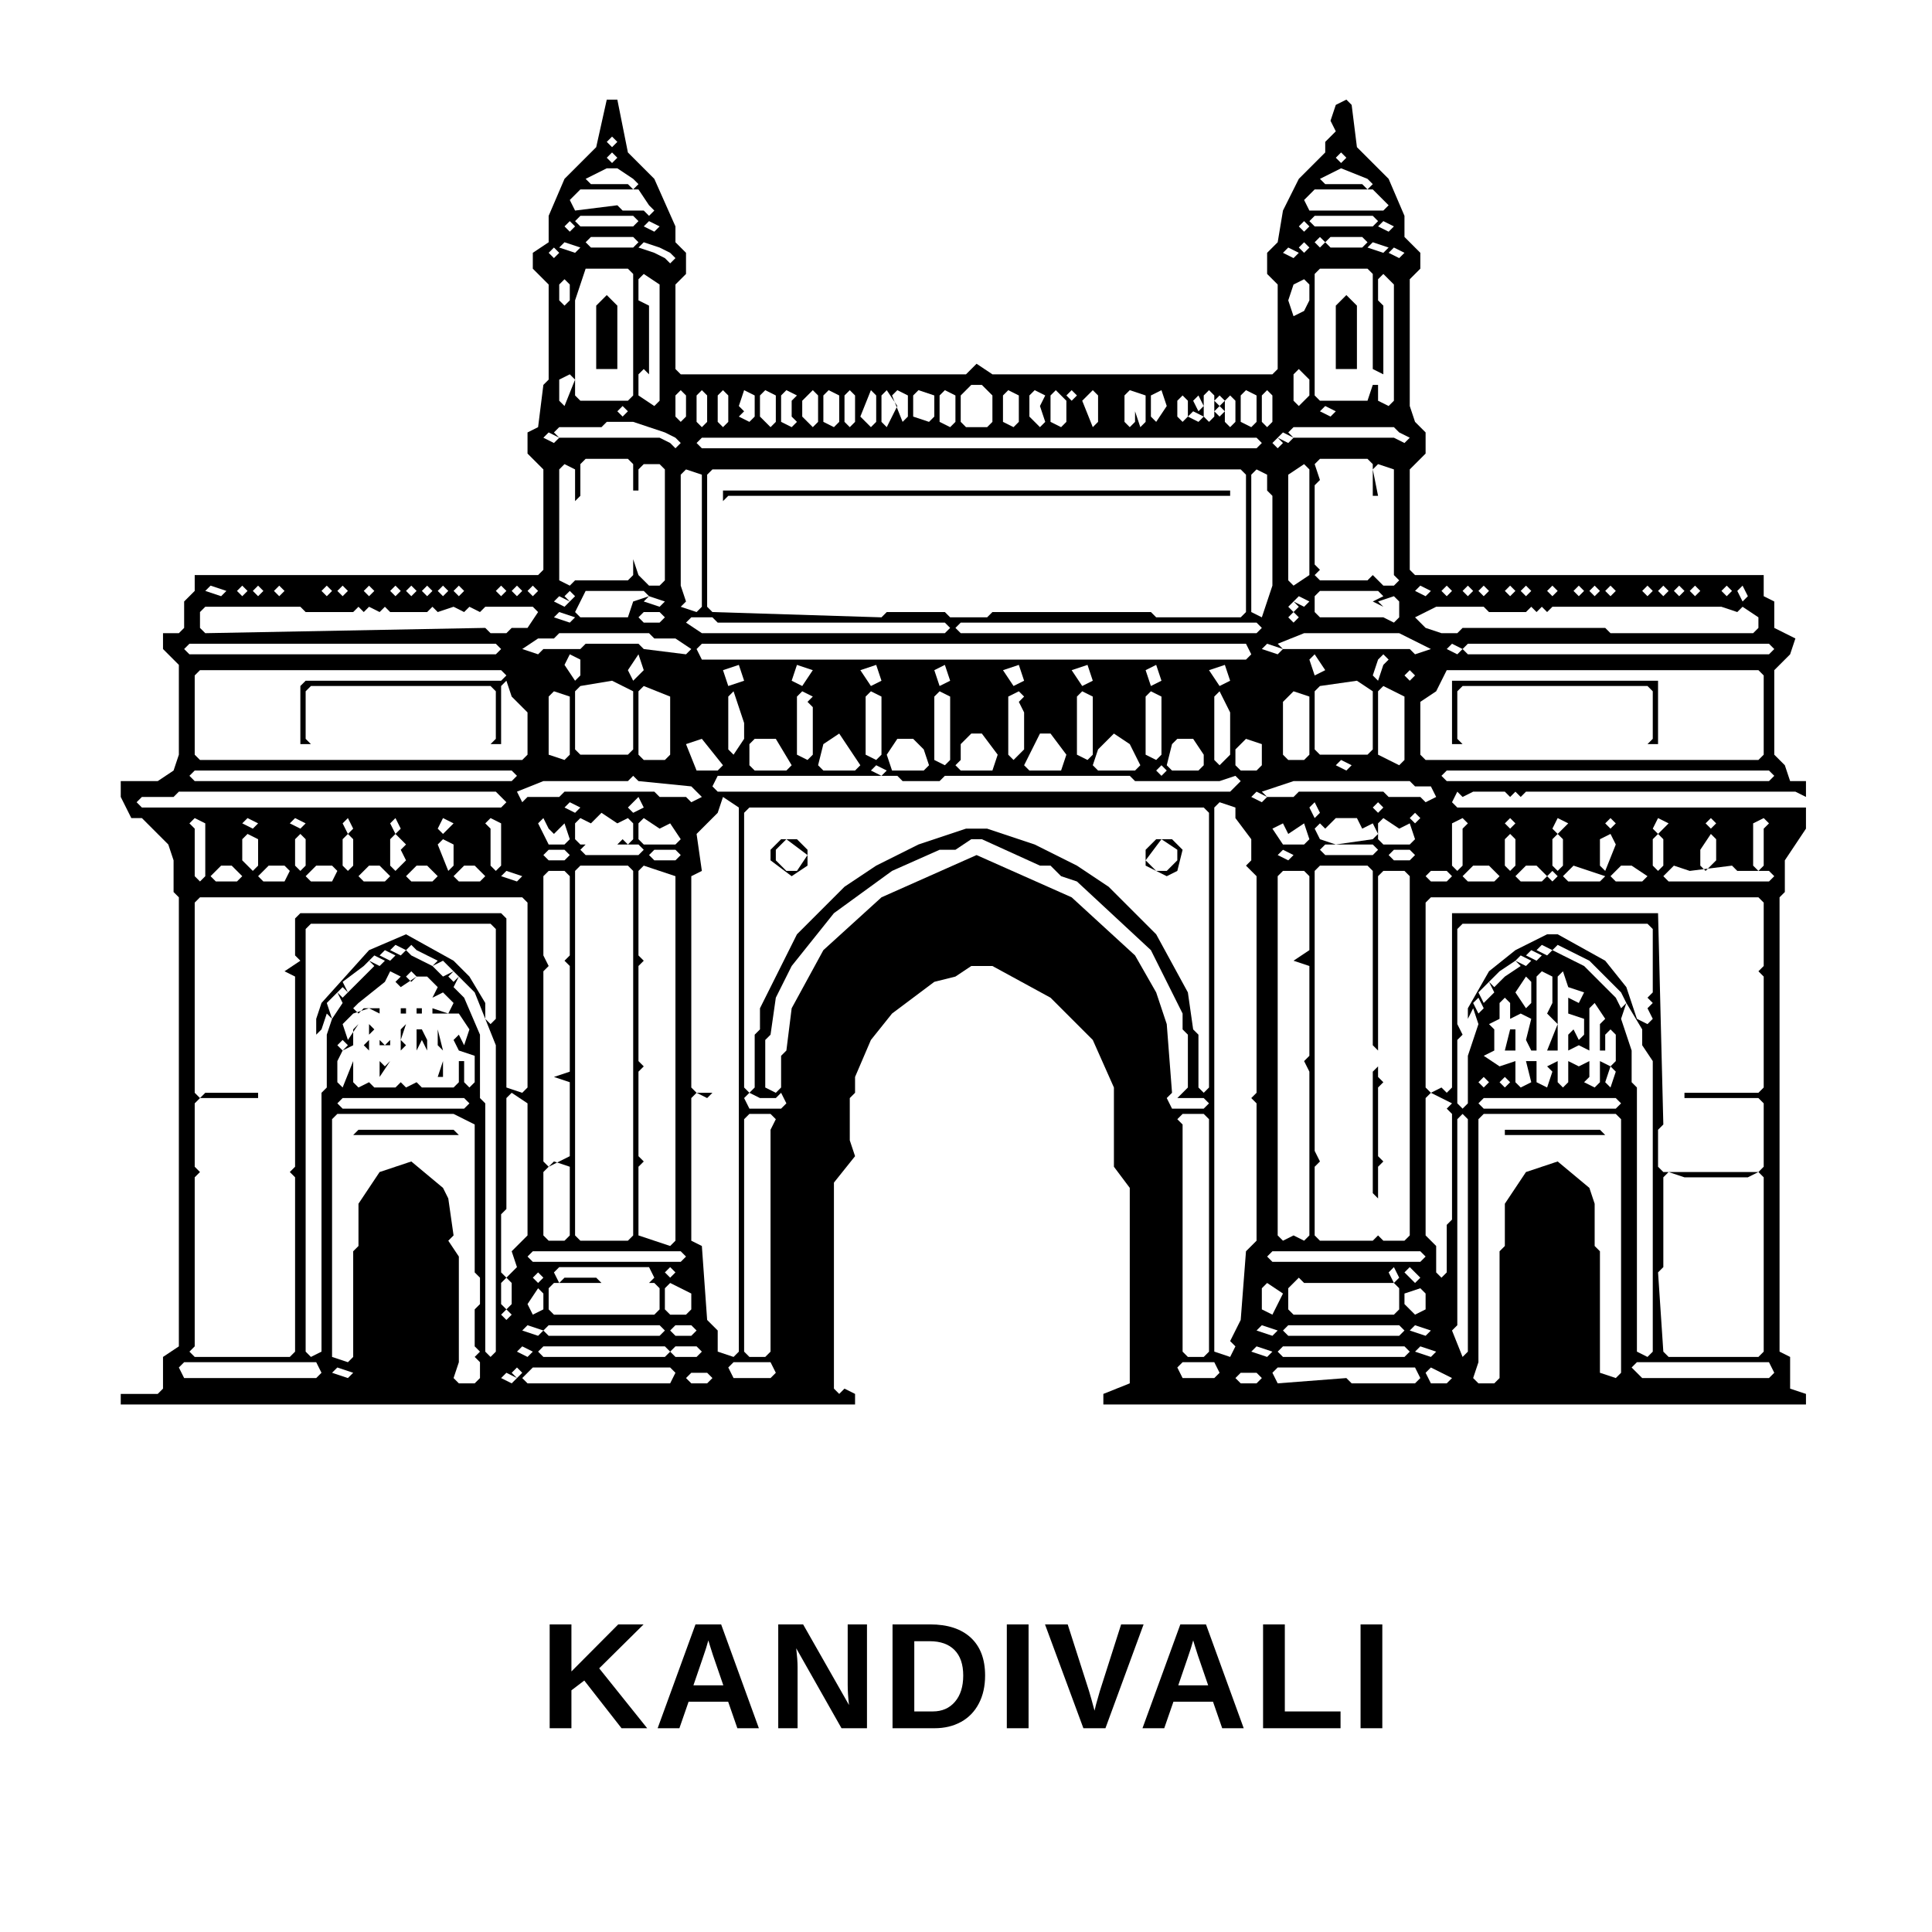
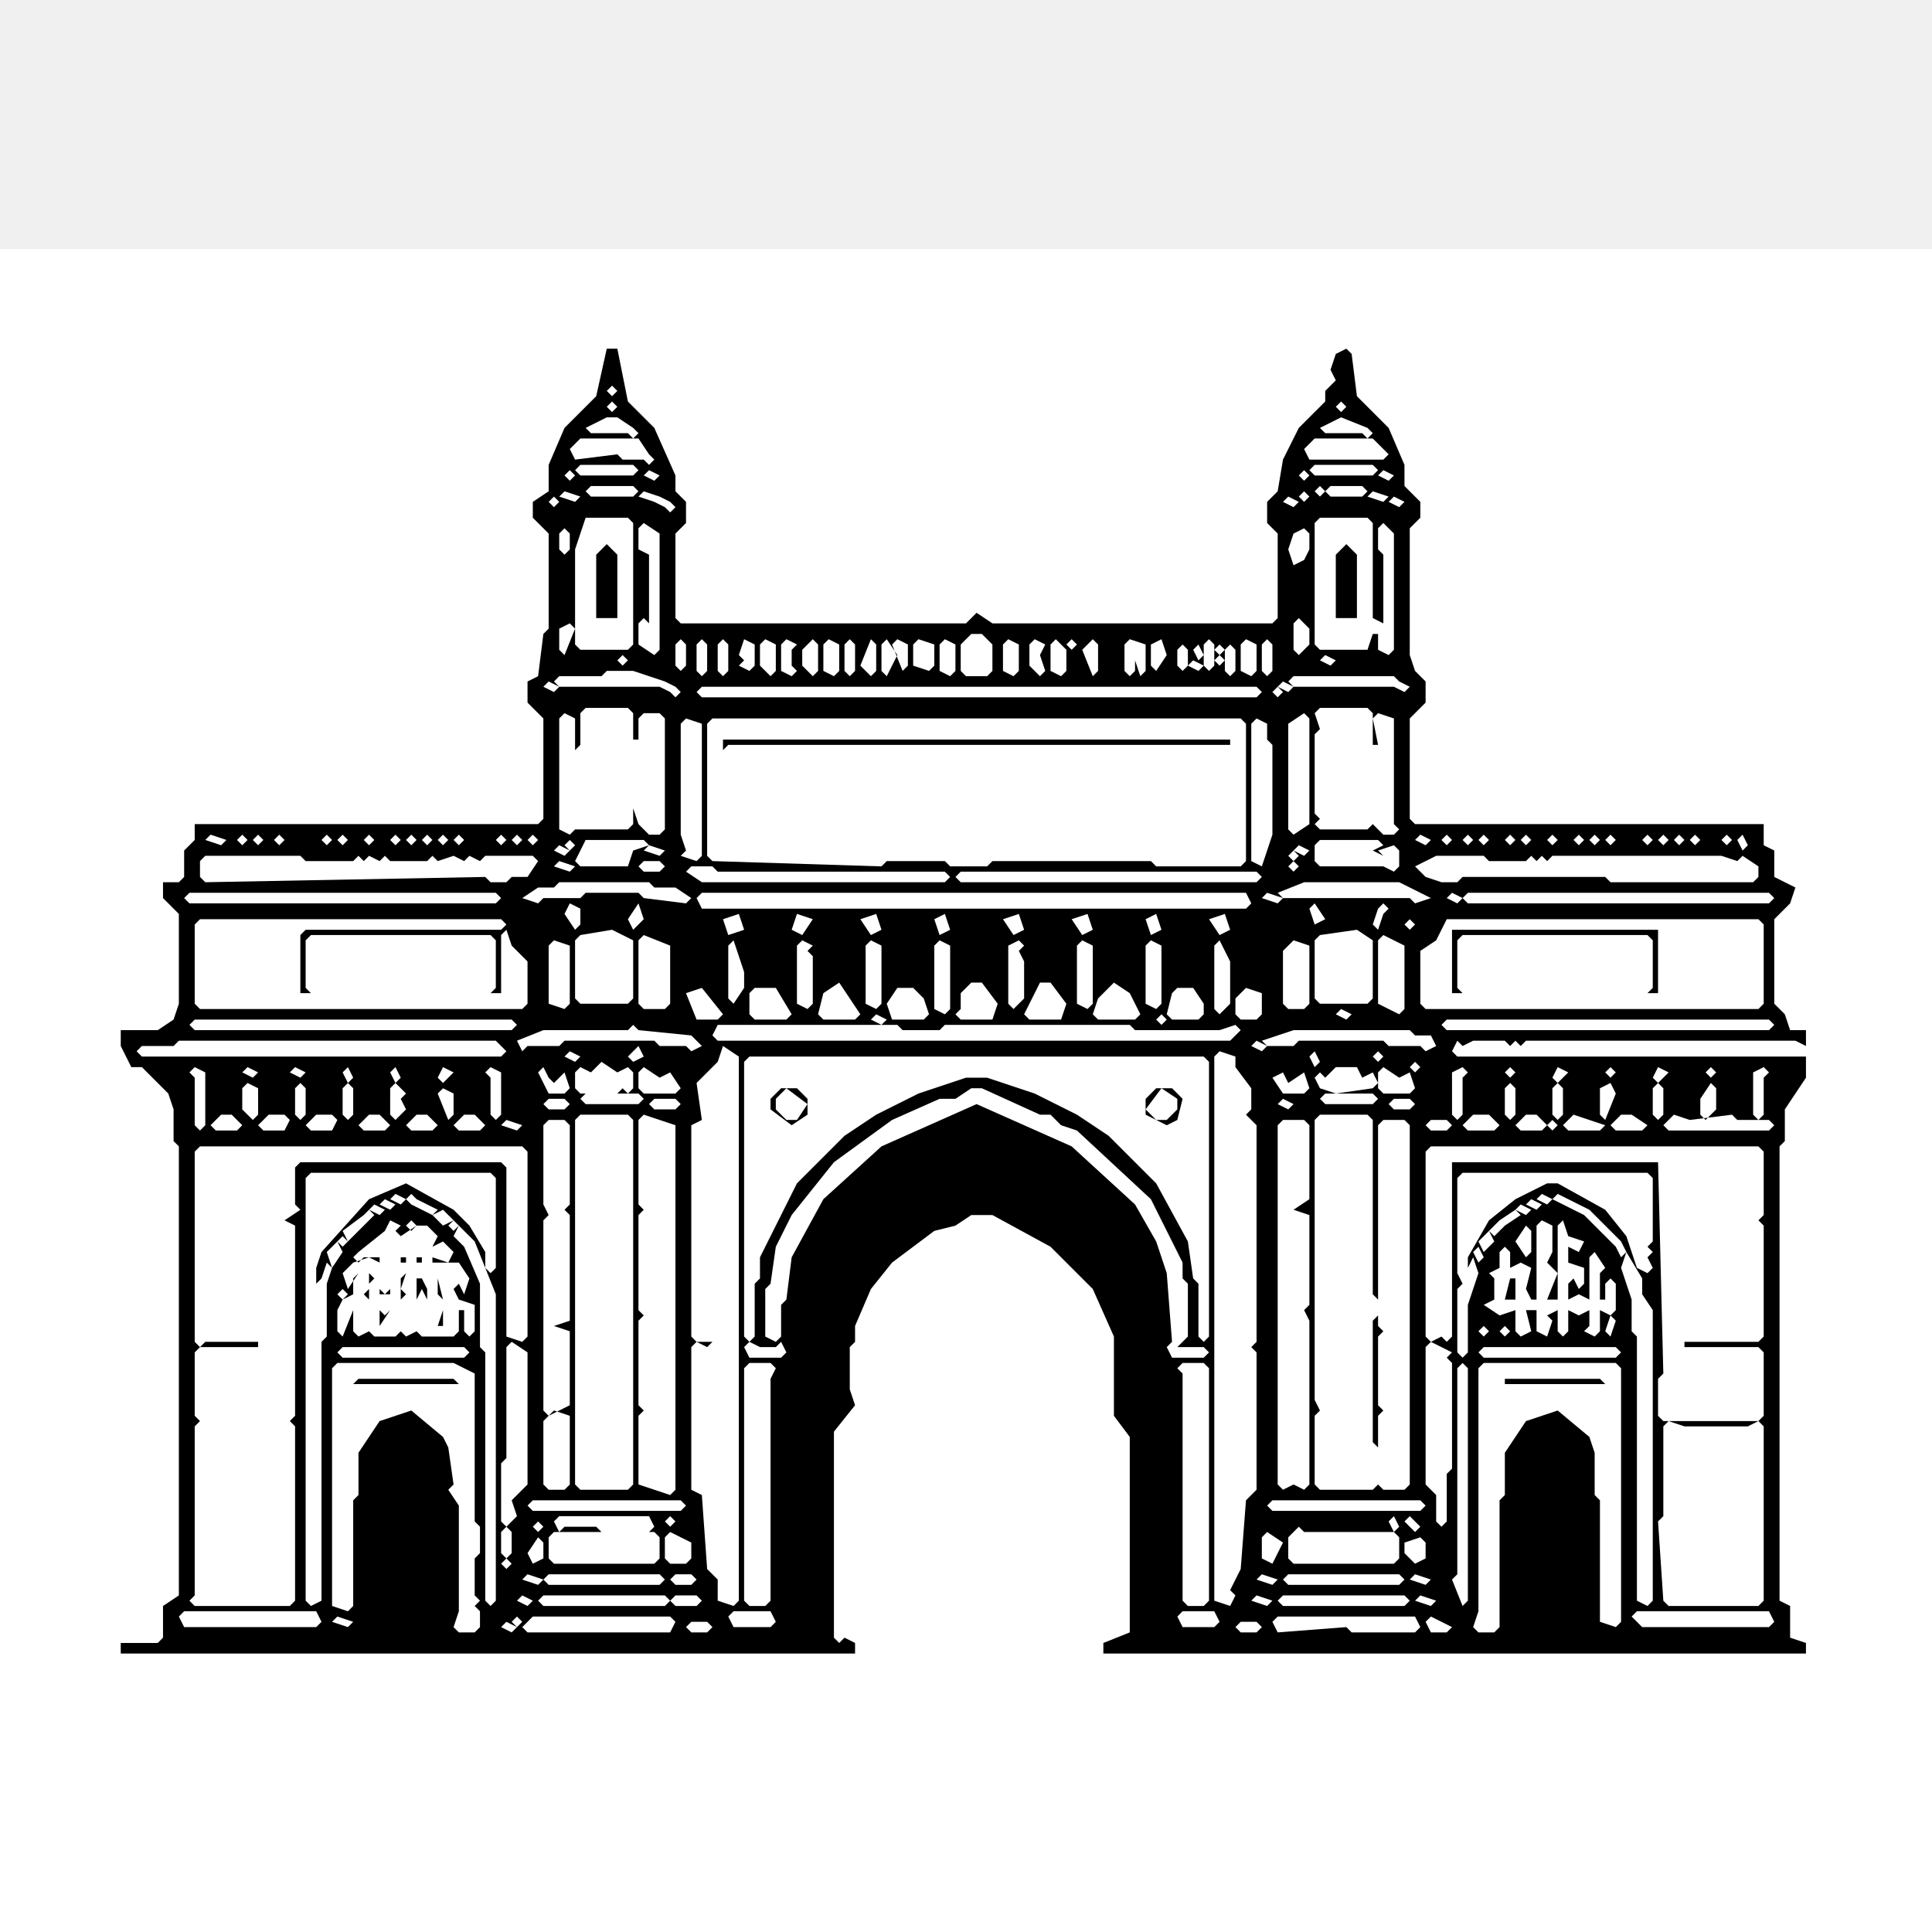
- <svg xmlns="http://www.w3.org/2000/svg" width="512" height="512" viewBox="0 0 512 512" role="img" aria-labelledby="title desc">
+ <svg xmlns="http://www.w3.org/2000/svg" width="512" height="512" viewBox="0 0 512 380" role="img" aria-labelledby="title desc">
  <rect width="512" height="512" fill="#fff" />
  <g transform="translate(32 26.4) scale(1.4)">
    <path d="M 8 101 L 8 104 L 11 107 L 11 124 L 10 127 L 7 129 L 0 129 L 0 132 L 2 136 L 4 136 L 9 141 L 10 144 L 10 150 L 11 151 L 11 236 L 8 238 L 8 244 L 7 245 L 0 245 L 0 247 L 139 247 L 139 245 L 137 244 L 136 245 L 135 244 L 135 205 L 139 200 L 138 197 L 138 189 L 139 188 L 139 185 L 142 178 L 146 173 L 154 167 L 158 166 L 161 164 L 165 164 L 176 170 L 184 178 L 188 187 L 188 202 L 191 206 L 191 243 L 186 245 L 186 247 L 319 247 L 319 245 L 316 244 L 316 238 L 314 237 L 314 151 L 315 150 L 315 144 L 319 138 L 319 134 L 253 134 L 252 133 L 253 131 L 254 132 L 256 131 L 262 131 L 263 132 L 264 131 L 265 132 L 266 131 L 317 131 L 319 132 L 319 129 L 316 129 L 315 126 L 313 124 L 313 108 L 316 105 L 317 102 L 313 100 L 313 95 L 311 94 L 311 90 L 245 90 L 244 89 L 244 70 L 247 67 L 247 63 L 245 61 L 244 58 L 244 34 L 246 32 L 246 29 L 243 26 L 243 22 L 240 15 L 234 9 L 233 1 L 232 0 L 230 1 L 229 4 L 230 6 L 228 8 L 228 10 L 223 15 L 220 21 L 219 27 L 217 29 L 217 33 L 219 35 L 219 51 L 218 52 L 165 52 L 162 50 L 160 52 L 106 52 L 105 51 L 105 35 L 107 33 L 107 29 L 105 27 L 105 24 L 101 15 L 96 10 L 94 0 L 92 0 L 90 9 L 84 15 L 81 22 L 81 27 L 78 29 L 78 32 L 81 35 L 81 53 L 80 54 L 79 62 L 77 63 L 77 67 L 80 70 L 80 89 L 79 90 L 14 90 L 14 93 L 12 95 L 12 100 L 11 101 Z M 211 242 L 212 241 L 215 241 L 216 242 L 215 243 L 212 243 Z M 107 242 L 108 241 L 111 241 L 112 242 L 111 243 L 108 243 Z M 72 242 L 73 241 L 75 242 L 74 243 Z M 247 241 L 248 240 L 252 242 L 251 243 L 248 243 Z M 218 241 L 219 240 L 245 240 L 246 242 L 245 243 L 233 243 L 232 242 L 219 243 Z M 76 242 L 78 240 L 104 240 L 105 241 L 104 243 L 77 243 Z M 74 241 L 75 240 L 76 241 L 75 242 Z M 40 241 L 41 240 L 44 241 L 43 242 Z M 286 240 L 287 239 L 312 239 L 313 241 L 312 242 L 288 242 Z M 200 240 L 201 239 L 207 239 L 208 241 L 207 242 L 201 242 Z M 115 240 L 116 239 L 123 239 L 124 241 L 123 242 L 116 242 Z M 11 240 L 12 239 L 37 239 L 38 241 L 37 242 L 12 242 Z M 245 237 L 246 236 L 249 237 L 248 238 Z M 219 237 L 220 236 L 243 236 L 244 237 L 243 238 L 220 238 Z M 214 237 L 215 236 L 218 237 L 217 238 Z M 104 237 L 105 236 L 109 236 L 110 237 L 109 238 L 105 238 Z M 79 237 L 80 236 L 103 236 L 104 237 L 103 238 L 80 238 Z M 75 237 L 76 236 L 78 237 L 77 238 Z M 244 233 L 245 232 L 248 233 L 247 234 Z M 220 233 L 221 232 L 242 232 L 243 233 L 242 234 L 221 234 Z M 215 233 L 216 232 L 219 233 L 218 234 Z M 104 233 L 105 232 L 108 232 L 109 233 L 108 234 L 105 234 Z M 80 233 L 81 232 L 102 232 L 103 233 L 102 234 L 81 234 Z M 76 233 L 77 232 L 80 233 L 79 234 Z M 72 230 L 73 229 L 74 230 L 73 231 Z M 243 226 L 246 225 L 247 226 L 247 229 L 245 230 L 243 228 Z M 79 225 L 80 226 L 80 229 L 78 230 L 77 228 Z M 217 224 L 220 226 L 218 230 L 216 229 L 216 225 Z M 103 225 L 104 224 L 108 226 L 108 229 L 107 230 L 104 230 L 103 229 Z M 81 225 L 82 224 L 101 224 L 102 225 L 102 229 L 101 230 L 82 230 L 81 229 Z M 221 225 L 223 223 L 224 224 L 241 224 L 242 225 L 242 229 L 241 230 L 222 230 L 221 229 Z M 73 223 L 74 224 L 74 228 L 73 229 L 72 228 L 72 224 Z M 244 223 L 245 222 L 246 223 L 245 224 Z M 78 223 L 79 222 L 80 223 L 79 224 Z M 243 222 L 244 221 L 245 222 L 244 223 Z M 240 222 L 241 221 L 242 223 L 241 224 Z M 103 222 L 104 221 L 105 222 L 104 223 Z M 82 222 L 83 221 L 100 221 L 101 223 L 100 224 L 91 224 L 90 223 L 84 223 L 83 224 Z M 217 219 L 218 218 L 246 218 L 247 219 L 246 220 L 218 220 Z M 77 219 L 78 218 L 106 218 L 107 219 L 106 220 L 78 220 Z M 293 203 L 296 204 L 308 204 L 310 203 L 311 204 L 311 237 L 310 238 L 293 238 L 292 237 L 291 222 L 292 221 L 292 204 Z M 15 203 L 32 203 L 33 204 L 33 237 L 32 238 L 14 238 L 13 237 L 14 236 L 14 204 Z M 82 201 L 85 202 L 85 215 L 84 216 L 81 216 L 80 215 L 80 203 Z M 258 192 L 283 192 L 284 193 L 284 241 L 283 242 L 280 241 L 280 218 L 279 217 L 279 209 L 278 206 L 272 201 L 266 203 L 262 209 L 262 217 L 261 218 L 261 242 L 260 243 L 257 243 L 256 242 L 257 239 L 257 193 Z M 262 195 L 262 196 L 281 196 L 280 195 Z M 254 192 L 255 193 L 255 237 L 254 238 L 252 233 L 253 232 L 253 193 Z M 201 192 L 205 192 L 206 193 L 206 237 L 205 238 L 202 238 L 201 237 L 201 194 L 200 193 Z M 119 192 L 123 192 L 124 193 L 123 195 L 123 237 L 122 238 L 119 238 L 118 237 L 118 193 Z M 41 192 L 63 192 L 67 194 L 67 222 L 68 223 L 68 228 L 67 229 L 67 236 L 68 237 L 67 238 L 68 239 L 68 242 L 67 243 L 64 243 L 63 242 L 64 239 L 64 219 L 62 216 L 63 215 L 62 208 L 61 206 L 55 201 L 49 203 L 45 209 L 45 217 L 44 218 L 44 238 L 43 239 L 40 238 L 40 193 Z M 44 196 L 64 196 L 63 195 L 45 195 Z M 257 190 L 258 189 L 283 189 L 284 190 L 283 191 L 258 191 Z M 41 190 L 42 189 L 65 189 L 66 190 L 65 191 L 42 191 Z M 248 188 L 252 190 L 251 191 L 252 192 L 252 212 L 251 213 L 251 222 L 250 223 L 249 222 L 249 217 L 247 215 L 247 189 Z M 198 189 L 199 188 L 200 189 L 205 189 L 206 190 L 205 191 L 199 191 Z M 118 189 L 119 188 L 121 189 L 124 189 L 125 188 L 126 190 L 125 191 L 119 191 Z M 74 188 L 77 190 L 77 215 L 74 218 L 75 221 L 73 223 L 72 222 L 72 211 L 73 210 L 73 189 Z M 261 186 L 262 185 L 263 186 L 262 187 Z M 257 186 L 258 185 L 259 186 L 258 187 Z M 282 183 L 283 184 L 282 187 L 281 186 Z M 41 179 L 42 178 L 43 179 L 42 180 Z M 39 173 L 40 174 L 39 177 L 38 176 Z M 285 171 L 288 176 L 288 179 L 290 182 L 290 237 L 289 238 L 287 237 L 287 187 L 286 186 L 286 180 L 284 174 Z M 44 172 L 45 171 L 46 172 L 45 173 Z M 256 171 L 257 170 L 258 172 L 257 173 Z M 283 170 L 284 169 L 285 171 L 284 172 Z M 41 169 L 42 171 L 40 174 L 39 171 Z M 282 169 L 283 168 L 284 169 L 283 170 Z M 41 169 L 42 168 L 43 169 L 42 170 Z M 281 168 L 282 167 L 283 168 L 282 169 Z M 259 167 L 260 169 L 258 171 L 257 169 Z M 280 167 L 281 166 L 282 167 L 281 168 Z M 266 166 L 267 167 L 267 171 L 266 172 L 264 169 Z M 259 167 L 260 166 L 261 167 L 260 168 Z M 64 166 L 67 169 L 71 179 L 71 237 L 70 238 L 69 237 L 69 190 L 68 189 L 68 177 L 65 170 L 63 168 Z M 279 166 L 280 165 L 281 166 L 280 167 Z M 269 165 L 271 166 L 271 171 L 270 173 L 272 175 L 270 180 L 272 180 L 272 166 L 273 165 L 274 168 L 277 169 L 276 171 L 274 170 L 274 173 L 277 174 L 277 177 L 276 178 L 275 176 L 274 177 L 274 180 L 276 179 L 278 180 L 278 172 L 279 171 L 281 174 L 280 175 L 280 180 L 281 180 L 281 177 L 282 176 L 283 177 L 283 182 L 282 183 L 280 182 L 280 186 L 279 187 L 277 186 L 278 185 L 278 182 L 276 183 L 274 182 L 274 186 L 273 187 L 272 186 L 272 182 L 270 183 L 271 184 L 270 187 L 268 186 L 268 182 L 266 182 L 267 186 L 265 187 L 264 186 L 264 182 L 261 183 L 258 181 L 260 180 L 260 176 L 259 175 L 261 174 L 261 171 L 262 170 L 263 171 L 263 174 L 265 173 L 267 174 L 266 178 L 267 180 L 268 180 L 268 166 Z M 264 176 L 263 176 L 262 180 L 264 180 Z M 260 166 L 261 165 L 262 166 L 261 167 Z M 62 166 L 63 165 L 64 166 L 63 167 Z M 54 166 L 55 165 L 56 166 L 55 167 Z M 42 175 L 44 173 L 47 172 L 49 173 L 49 172 L 46 172 L 45 171 L 50 167 L 51 165 L 53 166 L 52 167 L 53 168 L 56 166 L 58 166 L 60 168 L 59 170 L 61 169 L 63 171 L 62 173 L 59 172 L 59 173 L 64 173 L 66 176 L 65 179 L 64 177 L 63 178 L 64 180 L 67 181 L 67 186 L 66 187 L 65 186 L 65 182 L 64 182 L 64 186 L 63 187 L 57 187 L 56 186 L 56 182 L 56 186 L 54 187 L 53 186 L 53 182 L 53 186 L 52 187 L 48 187 L 47 186 L 47 182 L 47 186 L 45 187 L 44 186 L 44 182 L 42 187 L 41 186 L 41 182 L 42 180 L 44 179 L 44 176 L 45 175 L 43 178 Z M 61 182 L 60 185 L 61 185 Z M 51 182 L 50 183 L 49 182 L 49 185 Z M 60 176 L 60 179 L 61 180 Z M 56 176 L 56 180 L 57 178 L 58 180 L 58 178 L 57 176 Z M 54 175 L 53 176 L 53 180 L 54 179 L 53 178 Z M 51 175 L 51 178 L 50 179 L 49 178 L 49 179 L 51 179 Z M 47 175 L 47 178 L 46 179 L 47 180 L 47 177 L 48 176 Z M 56 172 L 56 173 L 57 173 L 57 172 Z M 53 172 L 53 173 L 54 173 L 54 172 Z M 278 165 L 279 164 L 280 165 L 279 166 Z M 46 164 L 47 165 L 43 169 L 42 167 Z M 277 164 L 278 163 L 279 164 L 278 165 Z M 264 163 L 265 164 L 262 166 L 261 165 Z M 59 164 L 61 163 L 63 165 L 61 166 Z M 46 164 L 47 163 L 48 164 L 47 165 Z M 275 163 L 276 162 L 278 163 L 277 164 Z M 264 163 L 265 162 L 267 163 L 266 164 Z M 57 163 L 58 162 L 60 163 L 59 164 Z M 47 163 L 48 162 L 50 163 L 49 164 Z M 273 162 L 274 161 L 276 162 L 275 163 Z M 266 162 L 267 161 L 269 162 L 268 163 Z M 55 162 L 56 161 L 58 162 L 57 163 Z M 49 162 L 50 161 L 52 162 L 51 163 Z M 271 161 L 272 160 L 274 161 L 273 162 Z M 268 161 L 269 160 L 271 161 L 270 162 Z M 54 161 L 55 160 L 56 161 L 55 162 Z M 51 161 L 52 160 L 54 161 L 53 162 Z M 253 157 L 254 156 L 289 156 L 290 157 L 290 169 L 289 170 L 290 171 L 289 172 L 290 174 L 289 175 L 287 174 L 285 168 L 281 163 L 272 158 L 270 158 L 264 161 L 259 165 L 255 172 L 255 174 L 256 172 L 257 175 L 255 181 L 255 190 L 254 191 L 253 190 L 253 178 L 254 177 L 253 175 Z M 70 156 L 71 157 L 71 174 L 70 175 L 69 174 L 69 171 L 66 166 L 63 163 L 54 158 L 47 161 L 38 171 L 37 174 L 37 177 L 38 176 L 39 177 L 39 187 L 38 188 L 38 237 L 36 238 L 35 237 L 35 157 L 36 156 Z M 247 152 L 248 151 L 310 151 L 311 152 L 311 164 L 310 165 L 294 165 L 310 165 L 311 166 L 311 187 L 310 188 L 296 188 L 296 189 L 310 189 L 311 190 L 311 202 L 310 203 L 292 203 L 291 202 L 291 195 L 292 194 L 291 154 L 252 154 L 252 187 L 251 188 L 250 187 L 248 188 L 247 187 Z M 14 152 L 15 151 L 76 151 L 77 152 L 77 187 L 76 188 L 73 187 L 73 155 L 72 154 L 34 154 L 33 155 L 33 162 L 34 163 L 31 165 L 33 166 L 33 202 L 32 203 L 15 203 L 14 202 L 14 190 L 15 189 L 26 189 L 26 188 L 16 188 L 15 189 L 14 188 Z M 270 147 L 271 146 L 272 147 L 271 148 Z M 247 147 L 248 146 L 251 146 L 252 147 L 251 148 L 248 148 Z M 239 146 L 243 146 L 244 147 L 244 215 L 243 216 L 239 216 L 238 215 L 238 202 L 239 201 L 238 200 L 238 187 L 239 186 L 238 185 L 238 147 Z M 220 146 L 224 146 L 225 147 L 225 161 L 222 163 L 225 164 L 225 181 L 224 182 L 225 184 L 225 215 L 224 216 L 222 215 L 220 216 L 219 215 L 219 147 Z M 84 146 L 85 147 L 85 162 L 84 163 L 85 164 L 85 184 L 82 185 L 85 186 L 85 200 L 81 202 L 80 201 L 80 165 L 81 164 L 80 162 L 80 147 L 81 146 Z M 72 147 L 73 146 L 76 147 L 75 148 Z M 292 147 L 294 145 L 297 146 L 305 145 L 306 146 L 312 146 L 313 147 L 312 148 L 293 148 Z M 282 147 L 284 145 L 286 145 L 289 147 L 288 148 L 283 148 Z M 273 147 L 275 145 L 281 147 L 280 148 L 274 148 Z M 264 147 L 266 145 L 268 145 L 270 147 L 269 148 L 265 148 Z M 254 147 L 256 145 L 259 145 L 261 147 L 260 148 L 255 148 Z M 227 145 L 236 145 L 237 146 L 237 179 L 238 180 L 238 183 L 237 184 L 237 207 L 238 208 L 238 215 L 237 216 L 227 216 L 226 215 L 226 202 L 227 201 L 226 199 L 226 146 Z M 99 145 L 105 147 L 105 216 L 104 217 L 98 215 L 98 202 L 99 201 L 98 200 L 98 184 L 99 183 L 98 182 L 98 164 L 99 163 L 98 162 L 98 146 Z M 87 145 L 96 145 L 97 146 L 97 215 L 96 216 L 87 216 L 86 215 L 86 146 Z M 63 147 L 65 145 L 67 145 L 69 147 L 68 148 L 64 148 Z M 54 147 L 56 145 L 58 145 L 60 147 L 59 148 L 55 148 Z M 45 147 L 47 145 L 49 145 L 51 147 L 50 148 L 46 148 Z M 35 147 L 37 145 L 40 145 L 41 146 L 40 148 L 36 148 Z M 26 147 L 28 145 L 31 145 L 32 146 L 31 148 L 27 148 Z M 17 147 L 19 145 L 21 145 L 23 147 L 22 148 L 18 148 Z M 240 143 L 241 142 L 244 142 L 245 143 L 244 144 L 241 144 Z M 219 143 L 220 142 L 222 143 L 221 144 Z M 100 143 L 101 142 L 105 142 L 106 143 L 105 144 L 101 144 Z M 80 143 L 81 142 L 84 142 L 85 143 L 84 144 L 81 144 Z M 227 142 L 228 141 L 237 141 L 238 142 L 237 143 L 228 143 Z M 87 142 L 88 141 L 98 141 L 99 142 L 98 143 L 88 143 Z M 122 178 L 123 177 L 124 170 L 127 164 L 135 154 L 146 146 L 155 142 L 158 142 L 161 140 L 163 140 L 174 145 L 176 145 L 178 147 L 181 148 L 195 161 L 201 173 L 201 176 L 202 177 L 202 187 L 200 189 L 199 188 L 198 175 L 196 169 L 192 162 L 180 151 L 162 143 L 144 151 L 133 161 L 127 172 L 126 180 L 125 181 L 125 187 L 124 188 L 122 187 Z M 61 140 L 63 141 L 63 145 L 62 146 L 60 141 Z M 301 139 L 302 140 L 302 144 L 300 146 L 299 145 L 299 142 Z M 291 139 L 292 140 L 292 145 L 291 146 L 290 145 L 290 140 Z M 282 139 L 283 141 L 281 146 L 280 145 L 280 140 Z M 272 139 L 273 140 L 273 145 L 272 146 L 271 145 L 271 140 Z M 263 139 L 264 140 L 264 145 L 263 146 L 262 145 L 262 140 Z M 52 139 L 54 141 L 53 142 L 54 144 L 52 146 L 51 145 L 51 140 Z M 43 139 L 44 140 L 44 145 L 43 146 L 42 145 L 42 140 Z M 34 139 L 35 140 L 35 145 L 34 146 L 33 145 L 33 140 Z M 24 139 L 26 140 L 26 145 L 25 146 L 23 144 L 23 140 Z M 218 138 L 220 137 L 221 139 L 224 137 L 225 140 L 224 141 L 220 141 Z M 84 137 L 85 140 L 84 141 L 81 141 L 80 139 L 81 138 L 82 139 Z M 311 136 L 312 137 L 311 138 L 311 145 L 310 146 L 309 145 L 309 137 Z M 300 137 L 301 136 L 302 137 L 301 138 Z M 290 138 L 291 136 L 293 137 L 291 139 Z M 281 137 L 282 136 L 283 137 L 282 138 Z M 271 138 L 272 136 L 274 137 L 272 139 Z M 262 137 L 263 136 L 264 137 L 263 138 Z M 254 136 L 255 137 L 254 138 L 254 145 L 253 146 L 252 145 L 252 137 Z M 238 137 L 239 136 L 242 138 L 244 137 L 245 140 L 244 141 L 239 141 L 238 140 Z M 226 138 L 227 137 L 228 138 L 230 136 L 234 136 L 235 138 L 237 137 L 238 139 L 237 140 L 230 141 L 227 140 Z M 98 137 L 99 136 L 102 138 L 104 137 L 106 140 L 105 141 L 99 141 L 98 140 Z M 79 137 L 80 136 L 81 138 L 80 139 Z M 70 136 L 72 137 L 72 145 L 71 146 L 70 145 L 70 138 L 69 137 Z M 60 138 L 61 136 L 63 137 L 61 139 Z M 51 137 L 52 136 L 53 138 L 52 139 Z M 42 137 L 43 136 L 44 138 L 43 139 Z M 32 137 L 33 136 L 35 137 L 34 138 Z M 23 137 L 24 136 L 26 137 L 25 138 Z M 14 136 L 16 137 L 16 147 L 15 148 L 14 147 L 14 138 L 13 137 Z M 244 136 L 245 135 L 246 136 L 245 137 Z M 86 137 L 87 136 L 89 137 L 91 135 L 94 137 L 96 136 L 97 137 L 97 140 L 96 141 L 95 140 L 94 141 L 87 141 L 86 140 Z M 118 135 L 119 134 L 205 134 L 206 135 L 206 187 L 205 188 L 204 187 L 204 177 L 203 176 L 202 169 L 196 158 L 187 149 L 181 145 L 173 141 L 164 138 L 160 138 L 151 141 L 143 145 L 137 149 L 128 158 L 121 172 L 121 176 L 120 177 L 120 187 L 119 188 L 118 187 Z M 196 140 L 194 142 L 194 145 L 198 147 L 200 146 L 201 142 L 199 140 Z M 197 140 L 200 142 L 200 144 L 198 146 L 196 146 L 194 144 Z M 125 140 L 123 142 L 123 144 L 127 147 L 130 145 L 130 142 L 128 140 Z M 126 140 L 130 143 L 128 146 L 126 146 L 124 144 L 124 142 Z M 237 134 L 238 133 L 239 134 L 238 135 Z M 225 134 L 226 133 L 227 135 L 226 136 Z M 208 133 L 211 134 L 211 136 L 214 140 L 214 144 L 213 145 L 215 147 L 215 188 L 214 189 L 215 190 L 215 216 L 213 218 L 212 231 L 210 235 L 211 236 L 210 238 L 207 237 L 207 134 Z M 84 134 L 85 133 L 87 134 L 86 135 Z M 114 132 L 117 134 L 117 237 L 116 238 L 113 237 L 113 233 L 111 231 L 110 217 L 108 216 L 108 189 L 109 188 L 111 189 L 112 188 L 109 188 L 108 187 L 108 147 L 110 146 L 109 139 L 113 135 Z M 98 132 L 99 134 L 97 135 L 96 134 Z M 214 132 L 215 131 L 217 132 L 216 133 Z M 3 133 L 4 132 L 10 132 L 11 131 L 71 131 L 73 133 L 72 134 L 4 134 Z M 216 131 L 222 129 L 244 129 L 245 130 L 248 130 L 249 132 L 247 133 L 246 132 L 240 132 L 239 131 L 223 131 L 222 132 L 217 132 Z M 112 130 L 113 128 L 147 128 L 148 129 L 155 129 L 156 128 L 191 128 L 192 129 L 208 129 L 211 128 L 212 129 L 210 131 L 113 131 Z M 110 132 L 108 133 L 107 132 L 102 132 L 101 131 L 84 131 L 83 132 L 77 132 L 76 133 L 75 131 L 80 129 L 96 129 L 97 128 L 98 129 L 108 130 Z M 250 128 L 251 127 L 312 127 L 313 128 L 312 129 L 251 129 Z M 13 128 L 14 127 L 74 127 L 75 128 L 74 129 L 14 129 Z M 196 127 L 197 126 L 198 127 L 197 128 Z M 142 127 L 143 126 L 145 127 L 144 128 Z M 230 126 L 231 125 L 233 126 L 232 127 Z M 213 121 L 216 122 L 216 126 L 215 127 L 212 127 L 211 126 L 211 123 Z M 199 122 L 200 121 L 203 121 L 205 124 L 205 126 L 204 127 L 199 127 L 198 126 Z M 145 124 L 147 121 L 150 121 L 152 123 L 153 126 L 152 127 L 146 127 Z M 119 122 L 120 121 L 124 121 L 127 126 L 126 127 L 120 127 L 119 126 Z M 107 122 L 110 121 L 114 126 L 113 127 L 109 127 Z M 184 126 L 185 123 L 188 120 L 191 122 L 193 126 L 192 127 L 185 127 Z M 171 126 L 174 120 L 176 120 L 179 124 L 178 127 L 172 127 Z M 161 120 L 163 120 L 166 124 L 165 127 L 159 127 L 158 126 L 159 125 L 159 122 Z M 133 122 L 136 120 L 140 126 L 139 127 L 133 127 L 132 126 Z M 222 112 L 225 113 L 225 124 L 224 125 L 221 125 L 220 124 L 220 114 Z M 208 112 L 210 116 L 210 124 L 208 126 L 207 125 L 207 113 Z M 195 112 L 197 113 L 197 124 L 196 125 L 194 124 L 194 113 Z M 182 112 L 184 113 L 184 124 L 183 125 L 181 124 L 181 113 Z M 170 112 L 171 113 L 170 114 L 171 116 L 171 123 L 169 125 L 168 124 L 168 113 Z M 155 112 L 157 113 L 157 125 L 156 126 L 154 125 L 154 113 Z M 142 112 L 144 113 L 144 124 L 143 125 L 141 124 L 141 113 Z M 129 112 L 131 113 L 130 114 L 131 115 L 131 124 L 130 125 L 128 124 L 128 113 Z M 116 112 L 118 118 L 118 121 L 116 124 L 115 123 L 115 113 Z M 82 112 L 85 113 L 85 124 L 84 125 L 81 124 L 81 113 Z M 239 111 L 243 113 L 243 125 L 242 126 L 238 124 L 238 112 Z M 99 111 L 104 113 L 104 124 L 103 125 L 99 125 L 98 124 L 98 112 Z M 227 111 L 234 110 L 237 112 L 237 123 L 236 124 L 227 124 L 226 123 L 226 112 Z M 87 111 L 93 110 L 97 112 L 97 123 L 96 124 L 87 124 L 86 123 L 86 112 Z M 246 114 L 249 112 L 251 108 L 310 108 L 311 109 L 311 124 L 310 125 L 247 125 L 246 124 Z M 252 110 L 252 122 L 291 122 L 291 110 Z M 253 112 L 254 111 L 289 111 L 290 112 L 290 121 L 289 122 L 254 122 L 253 121 Z M 243 109 L 244 108 L 245 109 L 244 110 Z M 14 109 L 15 108 L 72 108 L 73 109 L 72 110 L 35 110 L 34 111 L 34 122 L 49 122 L 36 122 L 35 121 L 35 112 L 36 111 L 70 111 L 71 112 L 71 121 L 70 122 L 64 122 L 72 122 L 72 111 L 73 110 L 74 113 L 77 116 L 77 124 L 76 125 L 15 125 L 14 124 Z M 206 108 L 209 107 L 210 110 L 208 111 Z M 194 108 L 196 107 L 197 110 L 195 111 Z M 180 108 L 183 107 L 184 110 L 182 111 Z M 167 108 L 170 107 L 171 110 L 169 111 Z M 154 108 L 156 107 L 157 110 L 155 111 Z M 140 108 L 143 107 L 144 110 L 142 111 Z M 127 110 L 128 107 L 131 108 L 129 111 Z M 114 108 L 117 107 L 118 110 L 115 111 Z M 238 106 L 239 107 L 238 110 L 237 109 Z M 238 106 L 239 105 L 240 106 L 239 107 Z M 225 106 L 226 105 L 228 108 L 226 109 Z M 98 105 L 99 108 L 97 110 L 96 108 Z M 85 105 L 87 106 L 87 109 L 86 110 L 84 107 Z M 254 104 L 255 103 L 312 103 L 313 104 L 312 105 L 255 105 Z M 251 104 L 252 103 L 254 104 L 253 105 Z M 216 104 L 217 103 L 220 104 L 219 105 Z M 109 104 L 110 103 L 213 103 L 214 105 L 213 106 L 110 106 Z M 12 104 L 13 103 L 71 103 L 72 104 L 71 105 L 13 105 Z M 219 103 L 224 101 L 242 101 L 248 104 L 245 105 L 244 104 L 220 104 Z M 76 104 L 79 102 L 82 102 L 83 101 L 100 101 L 101 102 L 105 102 L 108 104 L 107 105 L 99 104 L 98 103 L 88 103 L 87 104 L 80 104 L 79 105 Z M 158 100 L 159 99 L 215 99 L 216 100 L 215 101 L 159 101 Z M 107 99 L 108 98 L 112 98 L 113 99 L 156 99 L 157 100 L 156 101 L 110 101 Z M 221 98 L 222 97 L 223 98 L 222 99 Z M 98 98 L 99 97 L 102 97 L 103 98 L 102 99 L 99 99 Z M 82 98 L 83 97 L 86 98 L 85 99 Z M 245 98 L 249 96 L 258 96 L 259 97 L 266 97 L 267 96 L 268 97 L 269 96 L 270 97 L 271 96 L 303 96 L 306 97 L 307 96 L 310 98 L 310 100 L 309 101 L 282 101 L 281 100 L 254 100 L 253 101 L 250 101 L 247 100 Z M 15 100 L 15 97 L 16 96 L 34 96 L 35 97 L 44 97 L 45 96 L 46 97 L 47 96 L 49 97 L 50 96 L 51 97 L 58 97 L 59 96 L 60 97 L 63 96 L 65 97 L 66 96 L 68 97 L 69 96 L 78 96 L 79 97 L 77 100 L 74 100 L 73 101 L 70 101 L 69 100 L 16 101 Z M 221 96 L 222 95 L 223 96 L 222 97 Z M 222 95 L 223 94 L 225 95 L 224 96 Z M 99 95 L 100 94 L 103 95 L 102 96 Z M 82 95 L 83 94 L 85 95 L 84 96 Z M 226 94 L 227 93 L 238 93 L 239 94 L 237 95 L 239 96 L 238 95 L 241 94 L 242 95 L 242 98 L 241 99 L 239 98 L 227 98 L 226 97 Z M 86 97 L 88 93 L 99 93 L 100 94 L 97 95 L 96 98 L 87 98 Z M 84 94 L 85 93 L 86 94 L 85 95 Z M 306 93 L 307 92 L 308 94 L 307 95 Z M 303 93 L 304 92 L 305 93 L 304 94 Z M 297 93 L 298 92 L 299 93 L 298 94 Z M 294 93 L 295 92 L 296 93 L 295 94 Z M 291 93 L 292 92 L 293 93 L 292 94 Z M 288 93 L 289 92 L 290 93 L 289 94 Z M 281 93 L 282 92 L 283 93 L 282 94 Z M 278 93 L 279 92 L 280 93 L 279 94 Z M 275 93 L 276 92 L 277 93 L 276 94 Z M 270 93 L 271 92 L 272 93 L 271 94 Z M 265 93 L 266 92 L 267 93 L 266 94 Z M 262 93 L 263 92 L 264 93 L 263 94 Z M 257 93 L 258 92 L 259 93 L 258 94 Z M 254 93 L 255 92 L 256 93 L 255 94 Z M 250 93 L 251 92 L 252 93 L 251 94 Z M 245 93 L 246 92 L 248 93 L 247 94 Z M 77 93 L 78 92 L 79 93 L 78 94 Z M 74 93 L 75 92 L 76 93 L 75 94 Z M 71 93 L 72 92 L 73 93 L 72 94 Z M 63 93 L 64 92 L 65 93 L 64 94 Z M 60 93 L 61 92 L 62 93 L 61 94 Z M 57 93 L 58 92 L 59 93 L 58 94 Z M 54 93 L 55 92 L 56 93 L 55 94 Z M 51 93 L 52 92 L 53 93 L 52 94 Z M 46 93 L 47 92 L 48 93 L 47 94 Z M 41 93 L 42 92 L 43 93 L 42 94 Z M 38 93 L 39 92 L 40 93 L 39 94 Z M 29 93 L 30 92 L 31 93 L 30 94 Z M 25 93 L 26 92 L 27 93 L 26 94 Z M 22 93 L 23 92 L 24 93 L 23 94 Z M 16 93 L 17 92 L 20 93 L 19 94 Z M 215 70 L 217 71 L 217 74 L 218 75 L 218 92 L 216 98 L 214 97 L 214 71 Z M 111 71 L 112 70 L 212 70 L 213 71 L 213 97 L 212 98 L 196 98 L 195 97 L 165 97 L 164 98 L 157 98 L 156 97 L 145 97 L 144 98 L 112 97 L 111 96 Z M 114 94 L 114 76 L 115 75 L 210 75 L 210 74 L 114 74 Z M 107 70 L 110 71 L 110 96 L 109 97 L 106 96 L 107 95 L 106 92 L 106 71 Z M 224 69 L 225 70 L 225 90 L 222 92 L 221 91 L 221 71 Z M 227 68 L 236 68 L 237 69 L 237 75 L 238 75 L 237 70 L 238 69 L 241 70 L 241 90 L 242 91 L 241 92 L 239 92 L 237 90 L 236 91 L 227 91 L 226 90 L 227 89 L 226 88 L 226 73 L 227 72 L 226 69 Z M 84 69 L 86 70 L 86 76 L 87 75 L 87 69 L 88 68 L 96 68 L 97 69 L 97 74 L 98 74 L 98 70 L 99 69 L 102 69 L 103 70 L 103 91 L 102 92 L 100 92 L 98 90 L 97 87 L 97 90 L 96 91 L 86 91 L 85 92 L 83 91 L 83 70 Z M 218 65 L 219 64 L 220 65 L 219 66 Z M 109 65 L 110 64 L 215 64 L 216 65 L 215 66 L 110 66 Z M 104 65 L 105 64 L 106 65 L 105 66 Z M 241 64 L 242 63 L 244 64 L 243 65 Z M 219 64 L 220 63 L 222 64 L 221 65 Z M 102 64 L 103 63 L 105 64 L 104 65 Z M 80 64 L 81 63 L 83 64 L 82 65 Z M 221 63 L 222 62 L 241 62 L 242 63 L 241 64 L 222 64 Z M 82 63 L 83 62 L 91 62 L 92 61 L 97 61 L 103 63 L 102 64 L 83 64 Z M 202 60 L 203 59 L 205 60 L 204 61 Z M 227 59 L 228 58 L 230 59 L 229 60 Z M 207 59 L 208 58 L 209 59 L 208 60 Z M 94 59 L 95 58 L 96 59 L 95 60 Z M 210 56 L 211 57 L 211 61 L 210 62 L 209 61 L 209 57 Z M 207 57 L 208 56 L 209 57 L 208 58 Z M 203 57 L 204 56 L 205 58 L 204 59 Z M 201 56 L 202 57 L 202 60 L 201 61 L 200 60 L 200 57 Z M 217 55 L 218 56 L 218 61 L 217 62 L 216 61 L 216 56 Z M 213 55 L 215 56 L 215 61 L 214 62 L 212 61 L 212 56 Z M 206 55 L 207 56 L 207 60 L 206 61 L 205 60 L 205 56 Z M 197 55 L 198 58 L 196 61 L 195 60 L 195 56 Z M 191 55 L 194 56 L 194 61 L 193 62 L 192 59 L 192 61 L 191 62 L 190 61 L 190 56 Z M 184 55 L 185 56 L 185 61 L 184 62 L 182 57 Z M 179 56 L 180 55 L 181 56 L 180 57 Z M 177 55 L 179 57 L 179 61 L 178 62 L 176 61 L 176 56 Z M 173 55 L 175 56 L 174 58 L 175 61 L 174 62 L 172 60 L 172 56 Z M 168 55 L 170 56 L 170 61 L 169 62 L 167 61 L 167 56 Z M 156 55 L 158 56 L 158 61 L 157 62 L 155 61 L 155 56 Z M 151 55 L 154 56 L 154 60 L 153 61 L 150 60 L 150 56 Z M 147 55 L 149 56 L 149 60 L 148 61 L 146 56 Z M 145 55 L 147 58 L 145 62 L 144 61 L 144 56 Z M 142 55 L 143 56 L 143 61 L 142 62 L 140 60 Z M 138 55 L 139 56 L 139 61 L 138 62 L 137 61 L 137 56 Z M 134 55 L 136 56 L 136 61 L 135 62 L 133 61 L 133 56 Z M 131 55 L 132 56 L 132 61 L 131 62 L 129 60 L 129 57 Z M 126 55 L 128 56 L 127 57 L 127 60 L 128 61 L 127 62 L 125 61 L 125 56 Z M 122 55 L 124 56 L 124 61 L 123 62 L 121 60 L 121 56 Z M 118 55 L 120 56 L 120 60 L 119 61 L 117 60 L 118 59 L 117 58 Z M 114 55 L 115 56 L 115 61 L 114 62 L 113 61 L 113 56 Z M 110 55 L 111 56 L 111 61 L 110 62 L 109 61 L 109 56 Z M 106 55 L 107 56 L 107 60 L 106 61 L 105 60 L 105 56 Z M 161 54 L 163 54 L 165 56 L 165 61 L 164 62 L 160 62 L 159 61 L 159 56 Z M 85 52 L 86 53 L 84 58 L 83 57 L 83 53 Z M 223 51 L 225 53 L 225 56 L 223 58 L 222 57 L 222 52 Z M 224 34 L 225 35 L 225 38 L 224 40 L 222 41 L 221 38 L 222 35 Z M 84 34 L 85 35 L 85 38 L 84 39 L 83 38 L 83 35 Z M 99 33 L 102 35 L 102 57 L 101 58 L 98 56 L 98 52 L 99 51 L 100 52 L 100 39 L 98 38 L 98 34 Z M 227 32 L 236 32 L 237 33 L 237 51 L 239 52 L 239 39 L 238 38 L 238 34 L 239 33 L 241 35 L 241 57 L 240 58 L 238 57 L 238 54 L 237 54 L 236 57 L 227 57 L 226 56 L 226 33 Z M 232 37 L 230 39 L 230 51 L 234 51 L 234 39 Z M 88 32 L 96 32 L 97 33 L 97 56 L 96 57 L 87 57 L 86 56 L 86 38 Z M 92 37 L 90 39 L 90 51 L 94 51 L 94 39 Z M 103 30 L 104 29 L 105 30 L 104 31 Z M 240 29 L 241 28 L 243 29 L 242 30 Z M 220 29 L 221 28 L 223 29 L 222 30 Z M 101 29 L 102 28 L 104 29 L 103 30 Z M 81 29 L 82 28 L 83 29 L 82 30 Z M 236 28 L 237 27 L 240 28 L 239 29 Z M 223 28 L 224 27 L 225 28 L 224 29 Z M 98 28 L 99 27 L 102 28 L 101 29 Z M 83 28 L 84 27 L 87 28 L 86 29 Z M 228 27 L 229 26 L 235 26 L 236 27 L 235 28 L 229 28 Z M 226 27 L 227 26 L 228 27 L 227 28 Z M 88 27 L 89 26 L 97 26 L 98 27 L 97 28 L 89 28 Z M 238 24 L 239 23 L 241 24 L 240 25 Z M 223 24 L 224 23 L 225 24 L 224 25 Z M 99 24 L 100 23 L 102 24 L 101 25 Z M 84 24 L 85 23 L 86 24 L 85 25 Z M 225 23 L 226 22 L 237 22 L 238 23 L 237 24 L 226 24 Z M 86 23 L 87 22 L 97 22 L 98 23 L 97 24 L 87 24 Z M 99 21 L 100 20 L 101 21 L 100 22 Z M 224 19 L 226 17 L 237 17 L 240 20 L 239 21 L 225 21 Z M 85 19 L 87 17 L 98 17 L 100 20 L 99 21 L 95 21 L 94 20 L 86 21 Z M 235 16 L 236 15 L 237 16 L 236 17 Z M 96 16 L 97 15 L 98 16 L 97 17 Z M 227 15 L 231 13 L 236 15 L 235 16 L 228 16 Z M 88 15 L 92 13 L 94 13 L 97 15 L 96 16 L 89 16 Z M 230 11 L 231 10 L 232 11 L 231 12 Z M 92 11 L 93 10 L 94 11 L 93 12 Z M 92 8 L 93 7 L 94 8 L 93 9 Z" fill="#000" fill-rule="evenodd" clip-rule="evenodd" />
  </g>
-   <text x="256" y="458" text-anchor="middle" fill="#000" font-family="Arial, Helvetica, sans-serif" font-size="40" font-weight="700" letter-spacing="1.4">KANDIVALI</text>
</svg>
